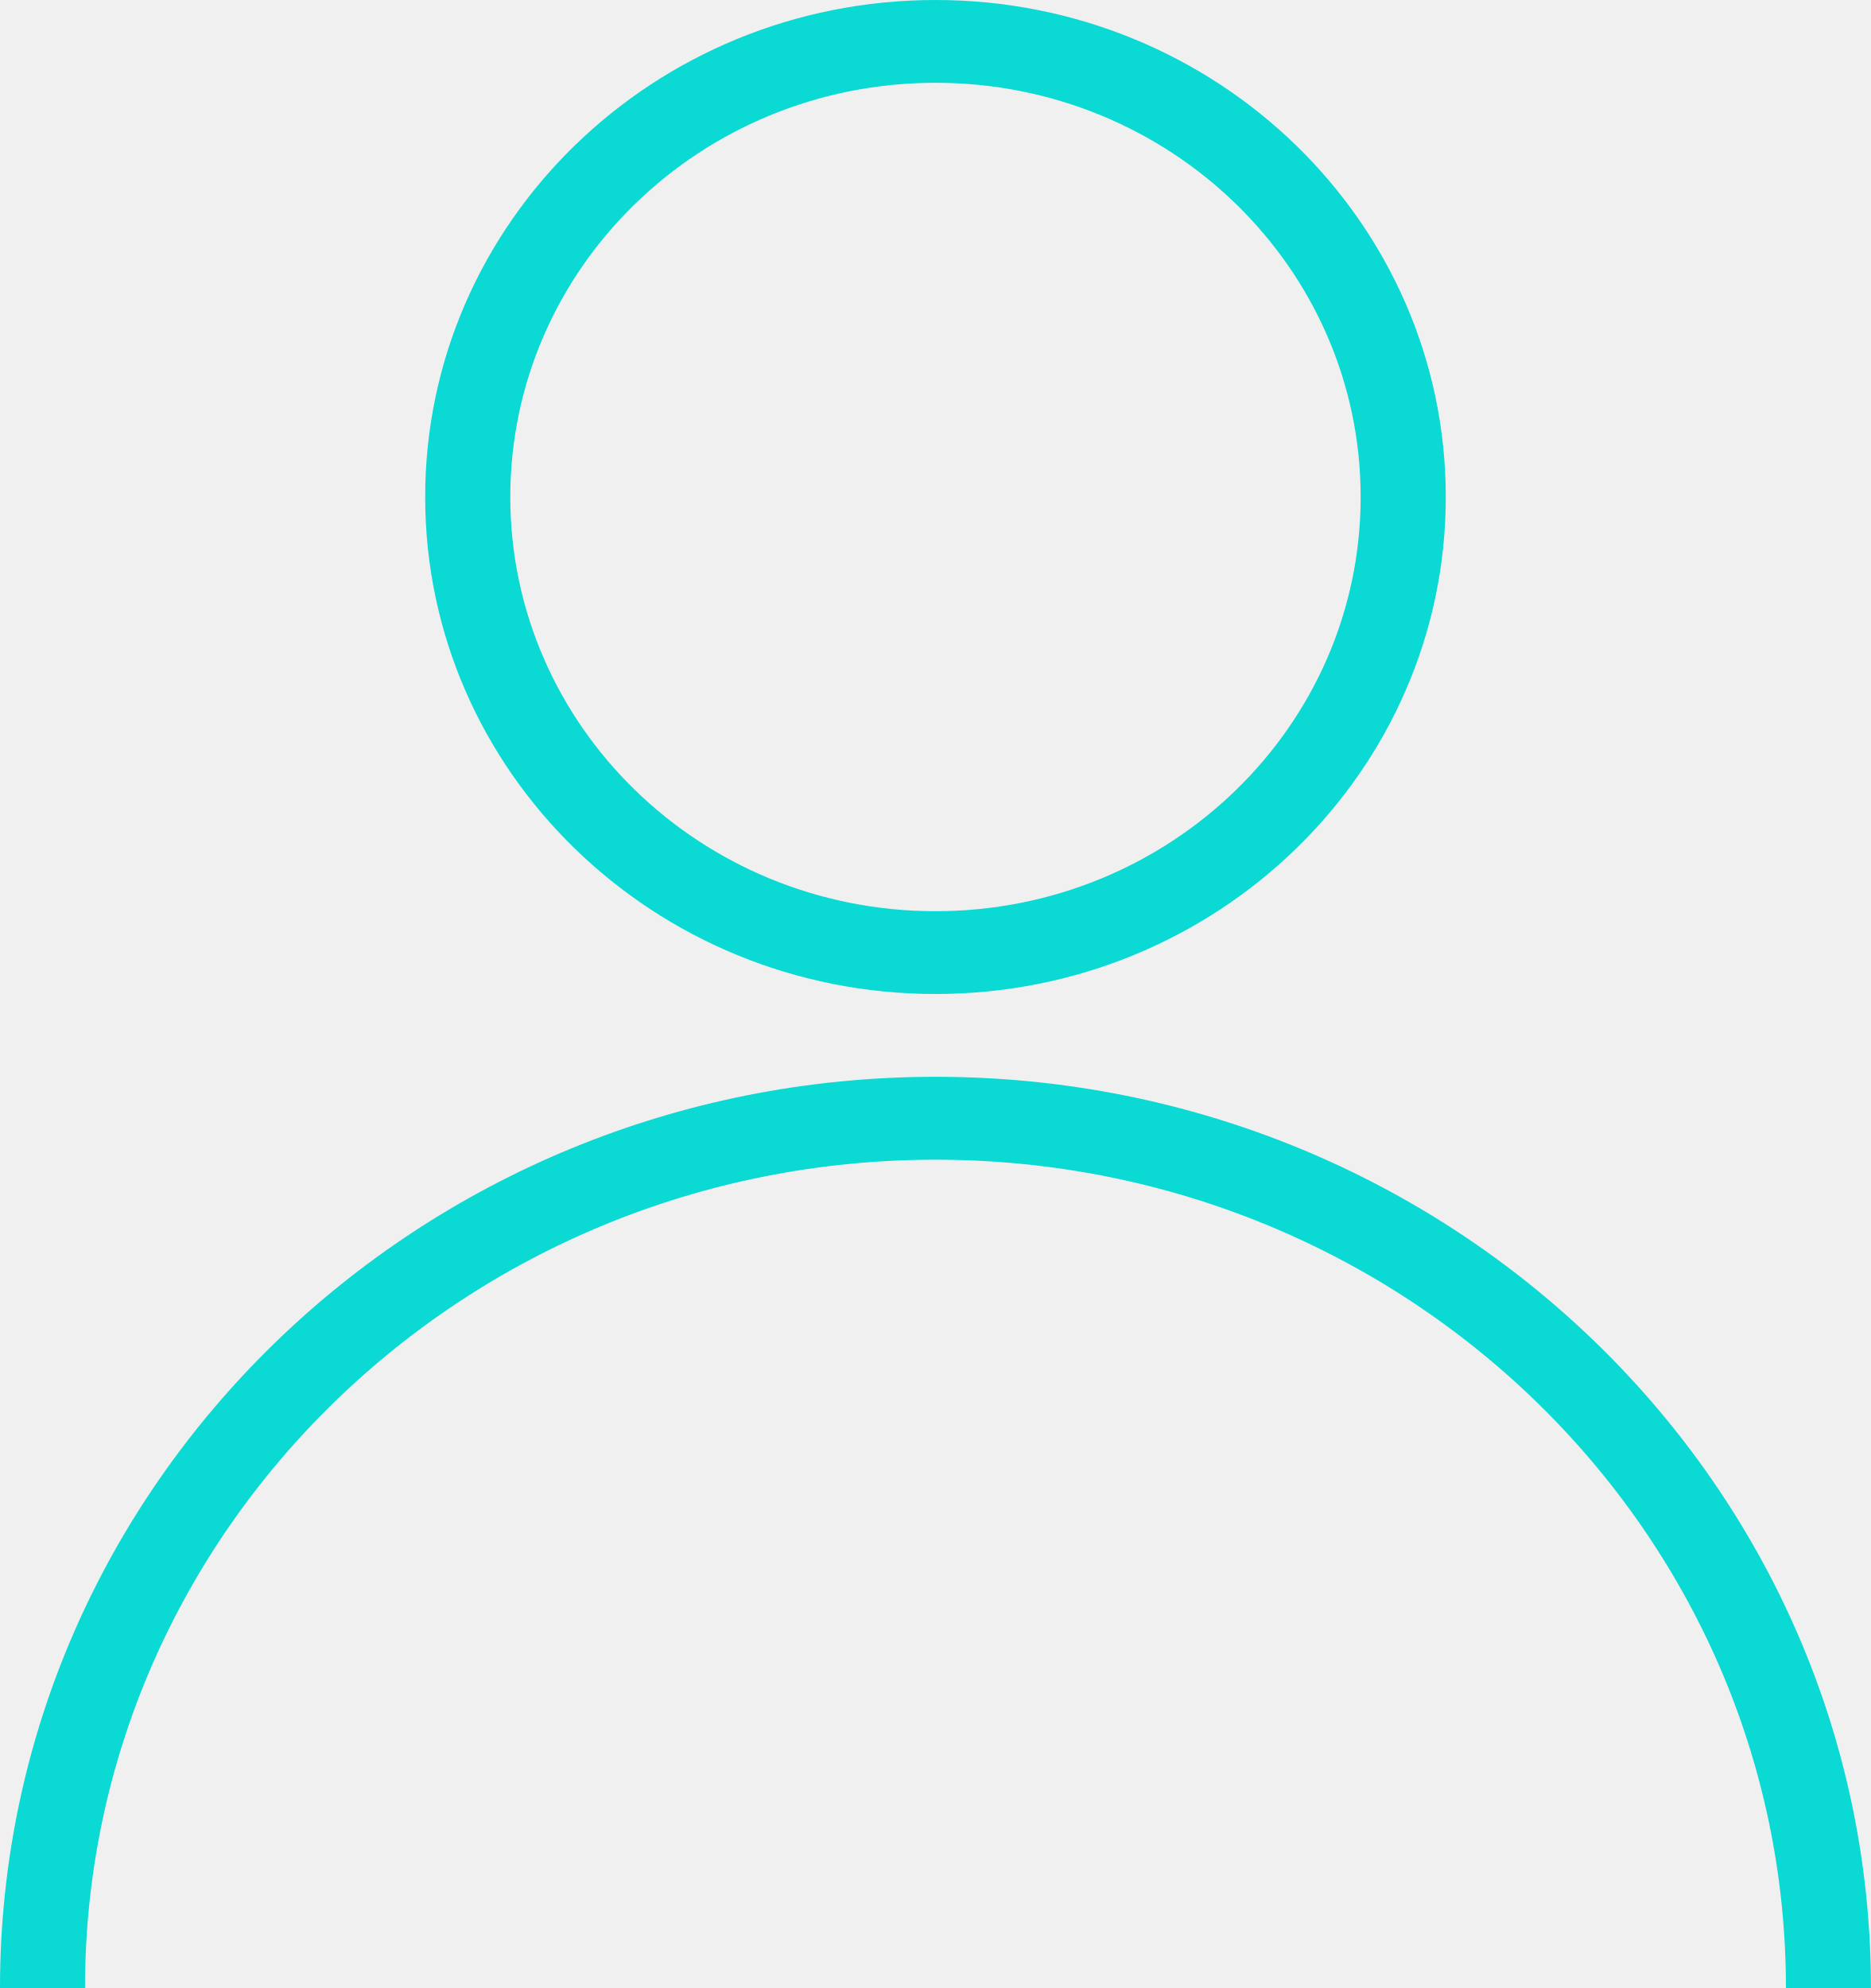
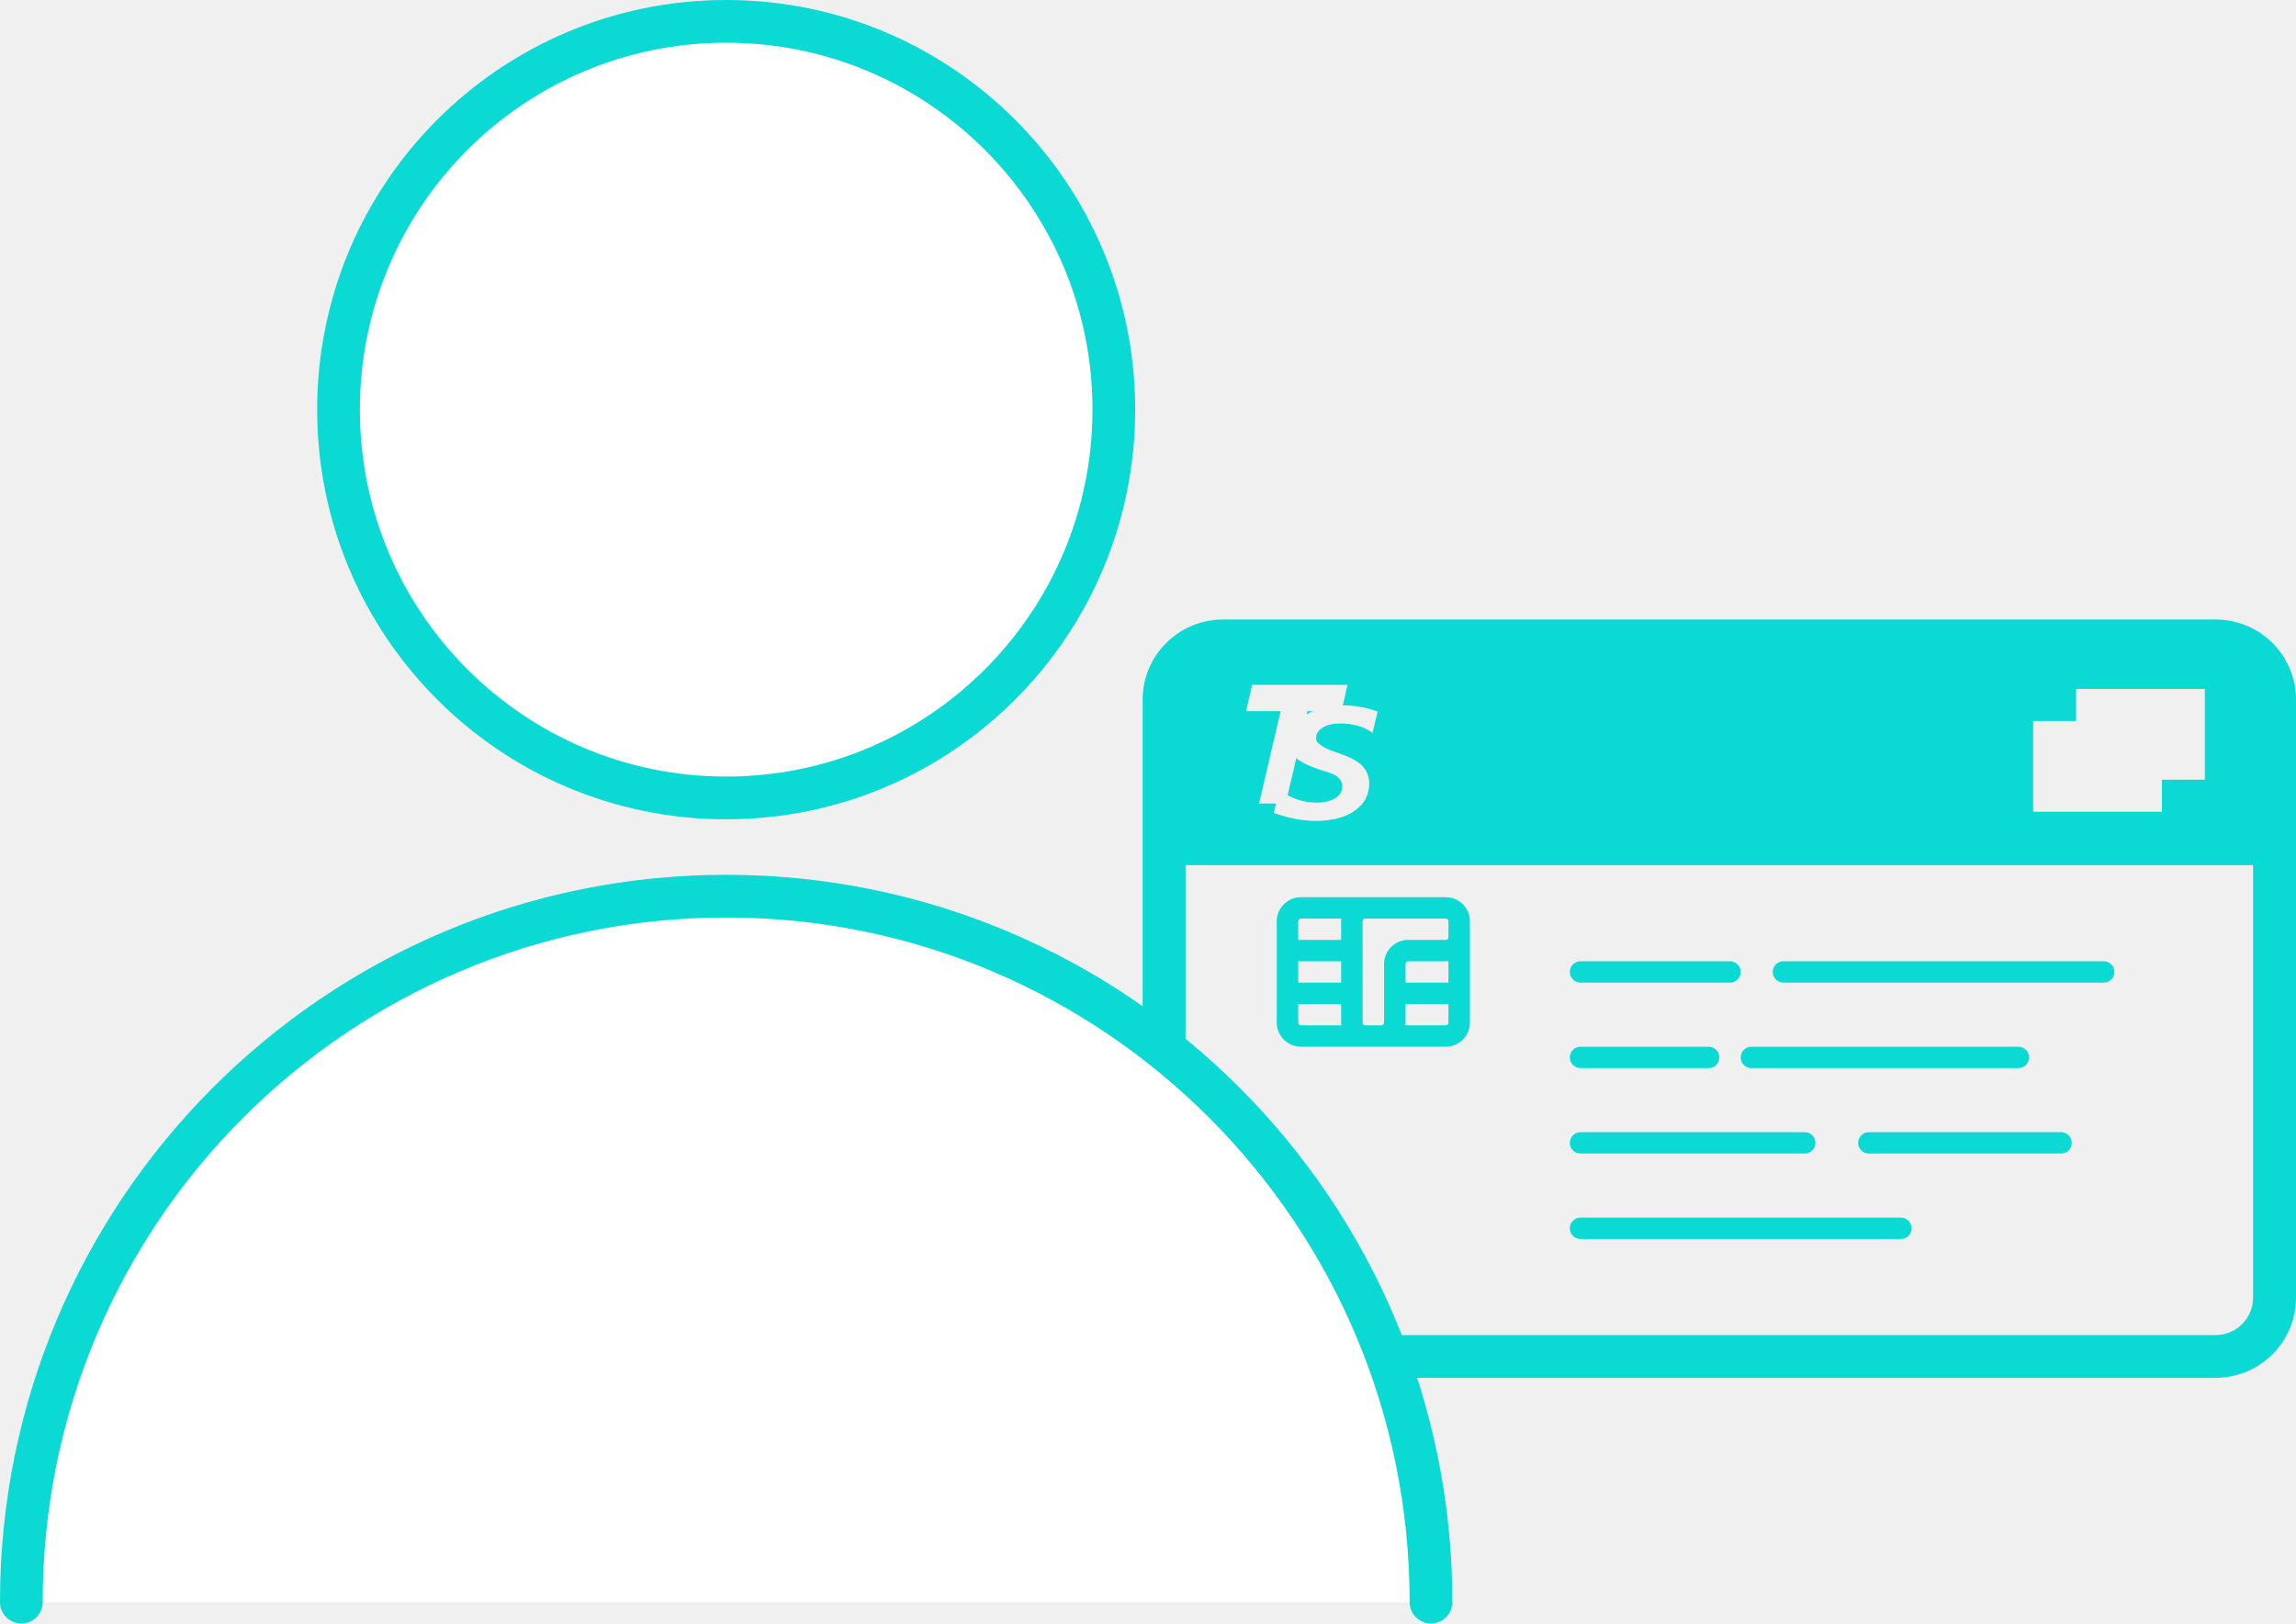
- <svg xmlns="http://www.w3.org/2000/svg" width="16px" height="17px" viewBox="0 0 16 17" version="1.1">
+ <svg xmlns="http://www.w3.org/2000/svg" width="215px" height="152px" viewBox="0 0 215 152" version="1.1">
  <defs />
-   <g id="Page-1" stroke="none" stroke-width="1" fill="none" fill-rule="evenodd">
-     <g id="icon-user" fill="#0BD9D3" fill-rule="nonzero">
-       <path d="M8,7.792 C10.008,7.792 11.636,6.206 11.636,4.25 C11.636,2.294 10.008,0.708 8,0.708 C5.992,0.708 4.364,2.294 4.364,4.25 C4.364,6.206 5.992,7.792 8,7.792 Z M8,8.5 C5.59,8.5 3.636,6.597 3.636,4.25 C3.636,1.903 5.59,0 8,0 C10.41,0 12.364,1.903 12.364,4.25 C12.364,6.597 10.41,8.5 8,8.5 Z M15.273,17 C15.273,13.088 12.017,9.917 8,9.917 C3.983,9.917 0.727,13.088 0.727,17 L0,17 C0,12.697 3.582,9.208 8,9.208 C12.418,9.208 16,12.697 16,17 L15.273,17 Z M16,17 L15.273,17 C15.273,13.088 12.017,9.917 8,9.917 C3.983,9.917 0.727,13.088 0.727,17 L0,17 C0,12.697 3.582,9.208 8,9.208 C12.418,9.208 16,12.697 16,17 Z" />
+   <g id="io.italia.it---preview---pa" stroke="none" stroke-width="1" fill="none" fill-rule="evenodd" transform="translate(-652, -2794)">
+     <g id="Group-25" transform="translate(654, 2796)">
+       <path d="M117.489,73.225 L117.282,74.113 C117.982,74.36 118.662,74.546 119.3,74.67 C119.938,74.794 120.576,74.856 121.194,74.856 C122.717,74.856 123.952,74.546 124.858,73.906 C125.764,73.267 126.217,72.421 126.217,71.348 C126.217,70.729 126.011,70.213 125.641,69.779 C125.249,69.346 124.652,68.995 123.829,68.686 L122.841,68.335 L122.779,68.314 C121.75,67.922 121.235,67.53 121.235,67.138 C121.235,66.725 121.441,66.395 121.853,66.127 C122.264,65.859 122.82,65.735 123.479,65.735 C124.097,65.735 124.673,65.817 125.188,65.962 C125.702,66.106 126.135,66.333 126.526,66.622 L126.999,64.621 C126.485,64.435 125.97,64.29 125.414,64.187 C124.885,64.085 124.315,64.044 123.745,64.043 L124.179,62.124 L115.244,62.124 L114.688,64.579 L117.92,64.579 L115.903,73.225 L117.489,73.225 Z M120.922,64.579 C120.724,64.672 120.536,64.776 120.358,64.893 L120.432,64.579 L120.922,64.579 Z M119.394,68.984 C119.759,69.32 120.443,69.673 121.482,70.027 L122.511,70.357 C122.903,70.481 123.191,70.667 123.397,70.873 C123.582,71.079 123.685,71.327 123.685,71.616 C123.685,72.09 123.479,72.462 123.047,72.73 C122.614,72.998 122.017,73.143 121.276,73.143 C120.679,73.143 120.082,73.06 119.485,72.854 C119.172,72.746 118.87,72.615 118.574,72.461 L119.394,68.984 Z M200.442,71 L204.46,71 L204.46,62.5 L192.405,62.5 L192.405,65.5 L188.386,65.5 L188.386,74 L200.442,74 L200.442,71 Z M208.981,79 L109.019,79 L109.019,119.5 C109.019,121.433 110.593,123 112.535,123 L205.465,123 C207.407,123 208.981,121.433 208.981,119.5 L208.981,79 Z M112.535,56 L205.465,56 C209.627,56 213,59.358 213,63.5 L213,119.5 C213,123.642 209.627,127 205.465,127 L112.535,127 C108.373,127 105,123.642 105,119.5 L105,63.5 C105,59.358 108.373,56 112.535,56 Z M119.824,96 L125.852,96 L127.348,96 L133.376,96 C134.625,96 135.642,94.988 135.642,93.745 L135.642,85.745 L135.642,84.255 C135.642,83.012 134.625,82 133.376,82 L125.852,82 L119.824,82 C118.575,82 117.558,83.012 117.558,84.255 L117.558,93.745 C117.558,94.988 118.575,96 119.824,96 Z M123.586,90 L119.567,90 L119.567,88 L123.586,88 L123.586,90 Z M119.567,93.745 L119.567,92 L123.586,92 L123.586,93.745 C123.586,93.832 123.602,93.915 123.612,94 L119.824,94 C119.682,94 119.567,93.886 119.567,93.745 Z M133.633,90 L129.614,90 L129.614,88.255 C129.614,88.114 129.728,88 129.87,88 L133.376,88 C133.464,88 133.547,87.984 133.633,87.974 L133.633,90 Z M133.376,94 L129.588,94 C129.598,93.915 129.614,93.832 129.614,93.745 L129.614,92 L133.633,92 L133.633,93.745 C133.633,93.886 133.518,94 133.376,94 Z M133.376,84 C133.518,84 133.633,84.114 133.633,84.255 L133.633,85.745 C133.633,85.886 133.518,86 133.376,86 L129.87,86 C128.621,86 127.605,87.012 127.605,88.255 L127.605,93.745 C127.605,93.886 127.49,94 127.348,94 L125.852,94 C125.71,94 125.595,93.886 125.595,93.745 L125.595,84.255 C125.595,84.114 125.71,84 125.852,84 L133.376,84 Z M119.824,84 L123.612,84 C123.602,84.085 123.586,84.168 123.586,84.255 L123.586,86 L119.567,86 L119.567,84.255 C119.567,84.114 119.682,84 119.824,84 Z M165,88 L195,88 C195.552,88 196,88.448 196,89 C196,89.552 195.552,90 195,90 L165,90 C164.448,90 164,89.552 164,89 C164,88.448 164.448,88 165,88 Z M146,112 L176,112 C176.552,112 177,112.448 177,113 C177,113.552 176.552,114 176,114 L146,114 C145.448,114 145,113.552 145,113 C145,112.448 145.448,112 146,112 Z M173,104 L191,104 C191.552,104 192,104.448 192,105 C192,105.552 191.552,106 191,106 L173,106 C172.448,106 172,105.552 172,105 C172,104.448 172.448,104 173,104 Z M162,96 L187,96 C187.552,96 188,96.448 188,97 C188,97.552 187.552,98 187,98 L162,98 C161.448,98 161,97.552 161,97 C161,96.448 161.448,96 162,96 Z M146,88 L160,88 C160.552,88 161,88.448 161,89 C161,89.552 160.552,90 160,90 L146,90 C145.448,90 145,89.552 145,89 C145,88.448 145.448,88 146,88 Z M146,104 L167,104 C167.552,104 168,104.448 168,105 C168,105.552 167.552,106 167,106 L146,106 C145.448,106 145,105.552 145,105 C145,104.448 145.448,104 146,104 Z M146,96 L158,96 C158.552,96 159,96.448 159,97 C159,97.552 158.552,98 158,98 L146,98 C145.448,98 145,97.552 145,97 C145,96.448 145.448,96 146,96 Z" id="Combined-Shape" fill="#0BD9D3" />
+       <g id="user-decorative-icon" fill="#FFFFFF" stroke="#0BD9D3" stroke-linecap="round" stroke-linejoin="round" stroke-width="4">
+         <path d="M66,72.707 C45.952,72.707 29.7,56.431 29.7,36.353 C29.7,16.276 45.952,0 66,0 C86.048,0 102.3,16.276 102.3,36.353 C102.3,56.431 86.048,72.707 66,72.707 Z M0,148 C0,111.496 29.549,81.903 66,81.903 C102.451,81.903 132,111.496 132,148" id="Combined-Shape" />
+       </g>
    </g>
  </g>
</svg>
